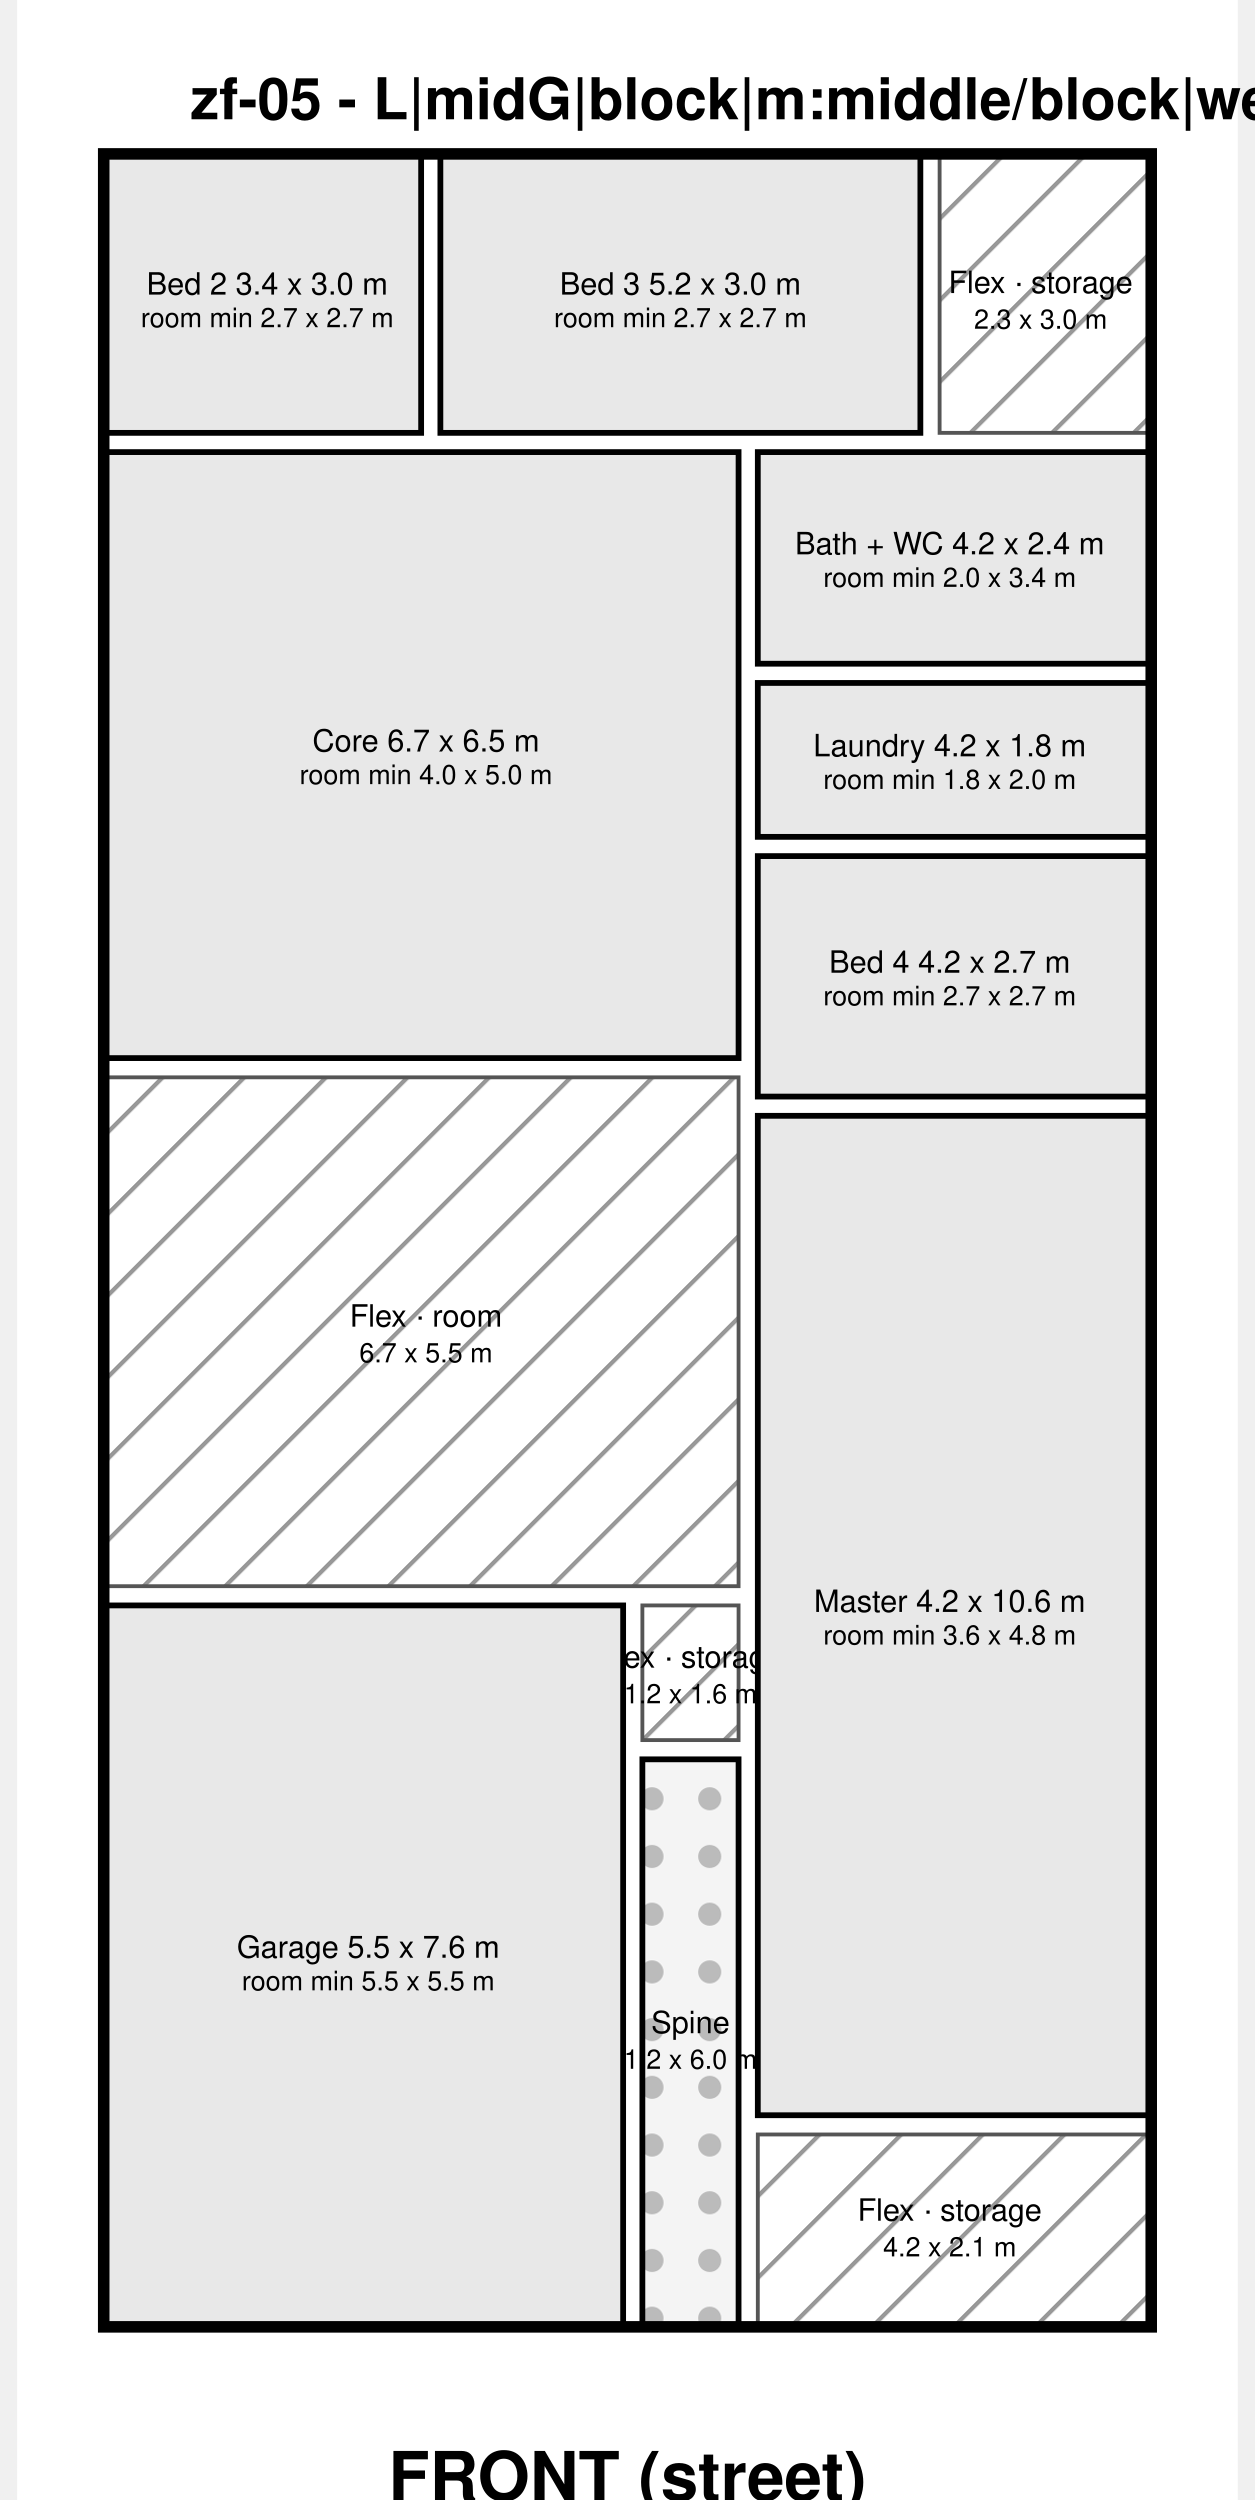
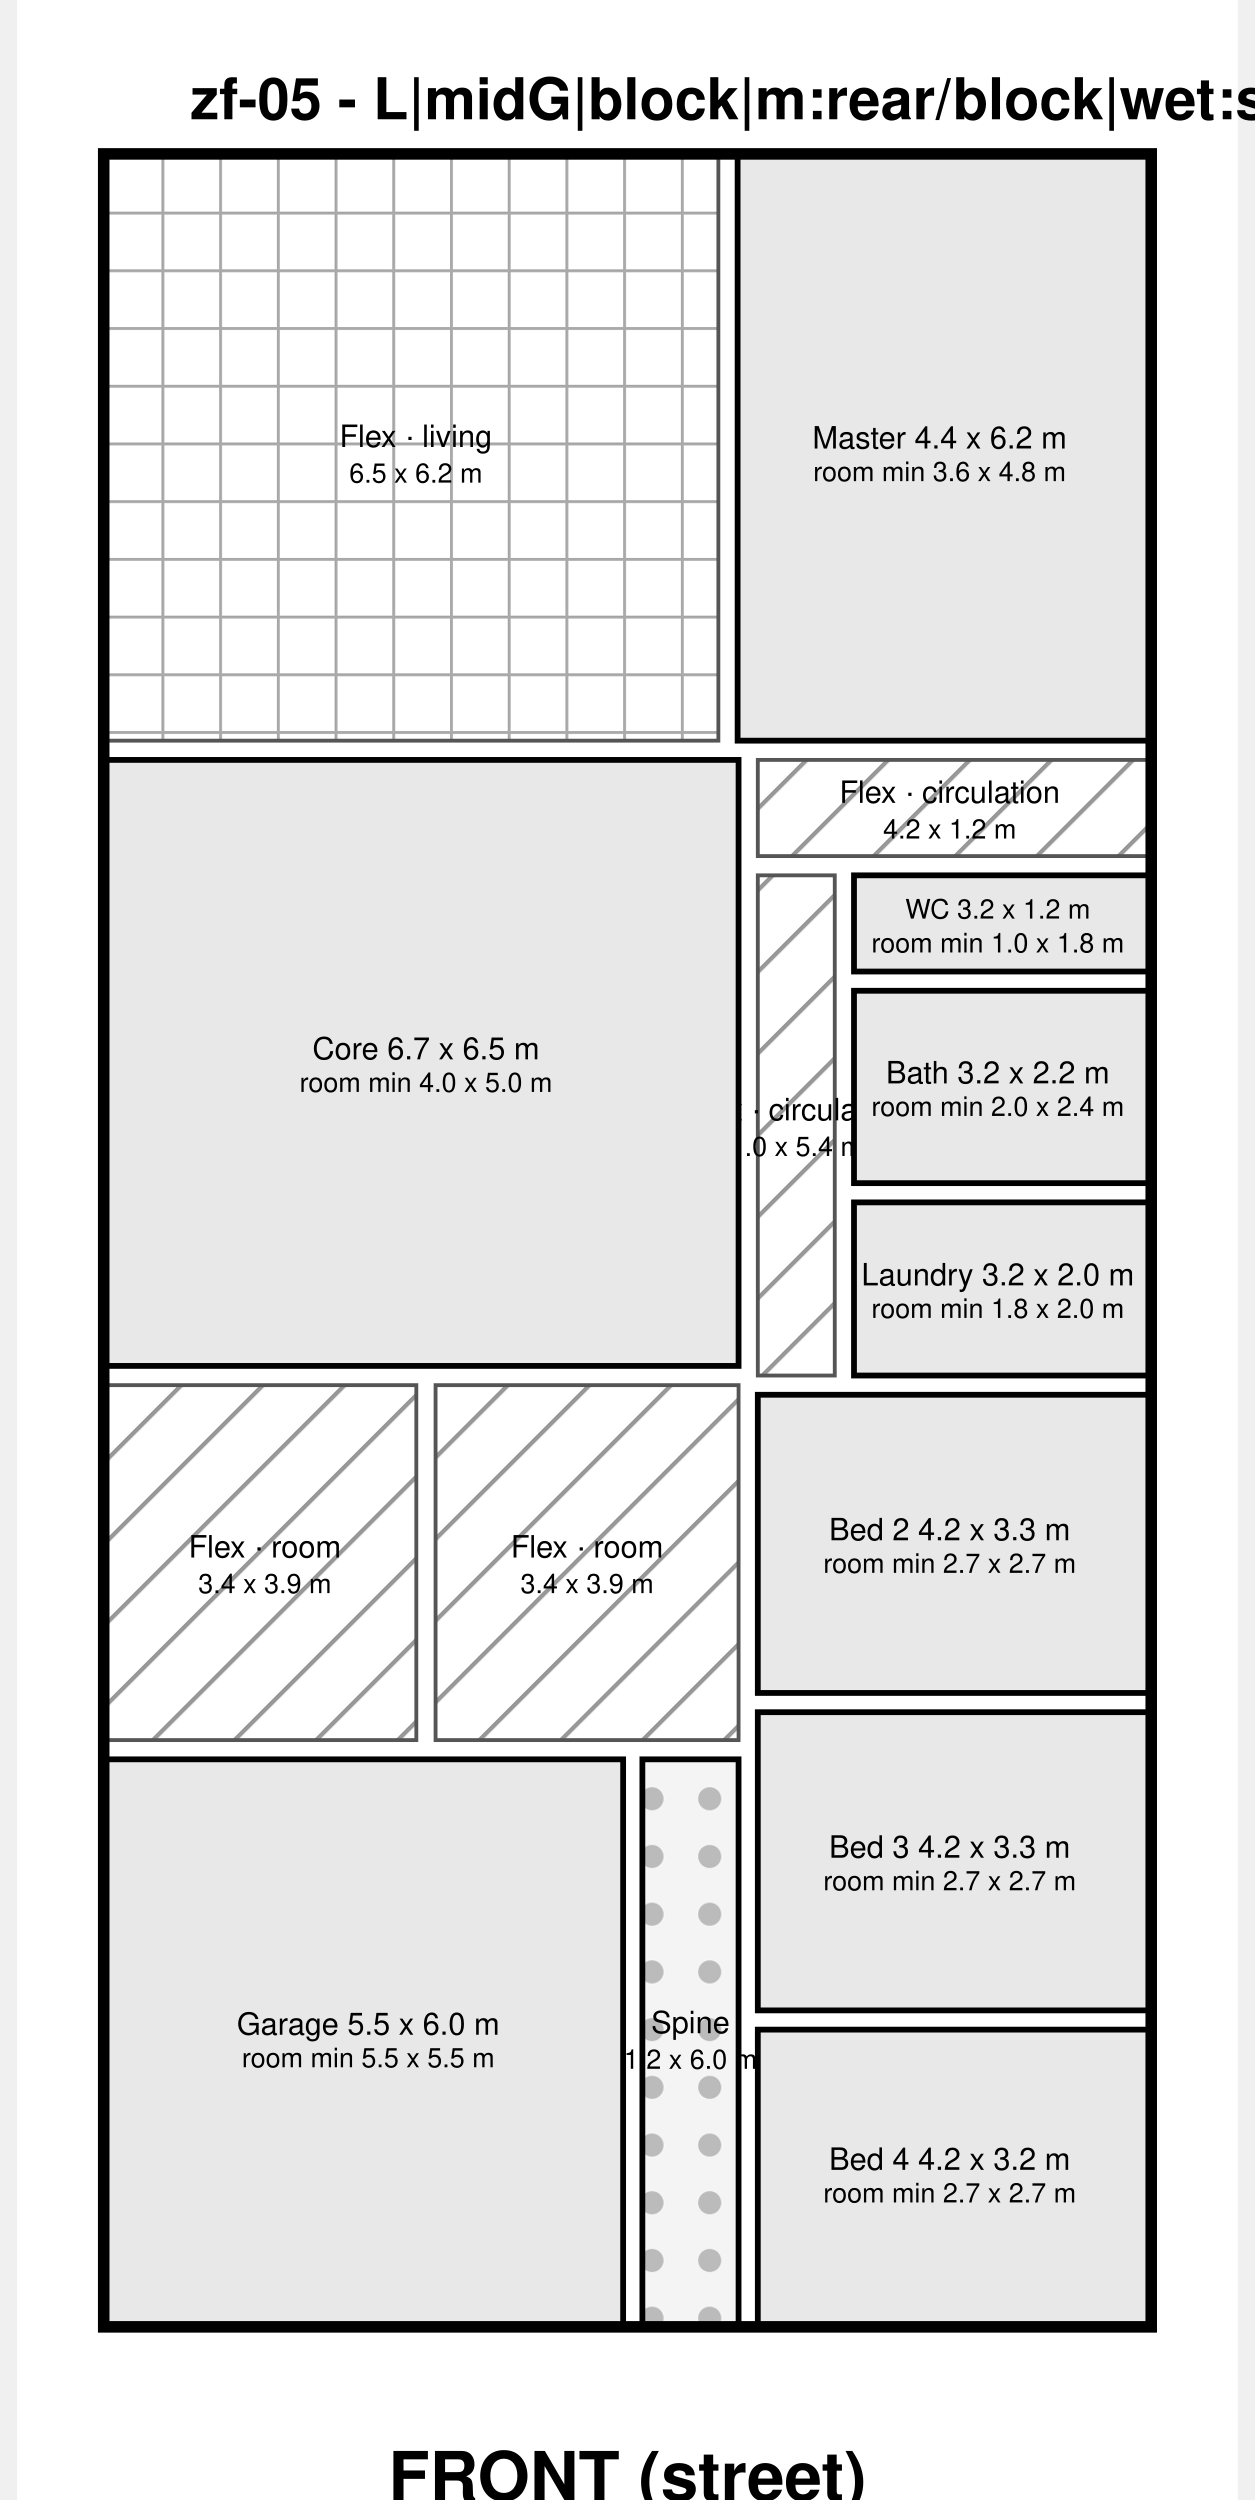
<svg xmlns="http://www.w3.org/2000/svg" width="635" height="1265" viewBox="-900 -1600 12690 25990" font-family="Helvetica, Arial, sans-serif" fill="#000">
  <defs>
    <pattern id="hatch" width="600" height="600" patternUnits="userSpaceOnUse" patternTransform="rotate(45)">
      <rect width="600" height="600" fill="#ffffff" />
      <line x1="0" y1="0" x2="0" y2="600" stroke="#999" stroke-width="90" />
    </pattern>
    <pattern id="hatch2" width="500" height="500" patternUnits="userSpaceOnUse" patternTransform="rotate(-45)">
      <rect width="500" height="500" fill="#ffffff" />
      <line x1="0" y1="0" x2="0" y2="500" stroke="#666" stroke-width="70" />
    </pattern>
    <pattern id="hatch3" width="600" height="600" patternUnits="userSpaceOnUse">
      <rect width="600" height="600" fill="#ffffff" />
      <line x1="0" y1="0" x2="0" y2="600" stroke="#aaa" stroke-width="60" />
      <line x1="0" y1="0" x2="600" y2="0" stroke="#aaa" stroke-width="60" />
    </pattern>
    <pattern id="dots" width="600" height="600" patternUnits="userSpaceOnUse">
      <rect width="600" height="600" fill="#f4f4f4" />
      <circle cx="300" cy="300" r="120" fill="#bbb" />
    </pattern>
  </defs>
  <rect x="-900" y="-1600" width="12690" height="25990" fill="#ffffff" />
-   <text x="900" y="-360" font-size="600" font-weight="bold">zf-05 - L|midG|block|m:middle/block|wet:block|rr:BBF|nofw|v0</text>
+   <text x="900" y="-360" font-size="600" font-weight="bold">zf-05 - L|midG|block|m:rear/block|wet:split|rr:FM|nofw|v2</text>
  <g>
-     <rect x="8690" y="0" width="2200" height="2900" fill="url(#hatch)" stroke="#555" stroke-width="40" />
-     <text x="9740" y="1340" font-size="320" text-anchor="middle" dominant-baseline="middle">Flex · storage</text>
-     <text x="9740" y="1724" font-size="280" text-anchor="middle" dominant-baseline="middle">2.3 x 3.0 m</text>
+     <rect x="0" y="0" width="6390" height="6100" fill="url(#hatch3)" stroke="#555" stroke-width="40" />
+     <text x="3245" y="2940" font-size="320" text-anchor="middle" dominant-baseline="middle">Flex · living</text>
+     <text x="3245" y="3324" font-size="280" text-anchor="middle" dominant-baseline="middle">6.5 x 6.2 m</text>
  </g>
  <g>
-     <rect x="0" y="9600" width="6600" height="5290" fill="url(#hatch)" stroke="#555" stroke-width="40" />
-     <text x="3350" y="12085" font-size="320" text-anchor="middle" dominant-baseline="middle">Flex · room</text>
-     <text x="3350" y="12469" font-size="280" text-anchor="middle" dominant-baseline="middle">6.7 x 5.5 m</text>
+     <rect x="6800" y="6300" width="4090" height="1000" fill="url(#hatch)" stroke="#555" stroke-width="40" />
+     <text x="8795" y="6640" font-size="320" text-anchor="middle" dominant-baseline="middle">Flex · circulation</text>
+     <text x="8795" y="7024" font-size="280" text-anchor="middle" dominant-baseline="middle">4.2 x 1.2 m</text>
  </g>
  <g>
-     <rect x="5600" y="15090" width="1000" height="1400" fill="url(#hatch)" stroke="#555" stroke-width="40" />
-     <text x="6100" y="15630" font-size="320" text-anchor="middle" dominant-baseline="middle">Flex · storage</text>
-     <text x="6100" y="16014" font-size="280" text-anchor="middle" dominant-baseline="middle">1.2 x 1.6 m</text>
+     <rect x="6800" y="7500" width="800" height="5200" fill="url(#hatch)" stroke="#555" stroke-width="40" />
+     <text x="7200" y="9940" font-size="320" text-anchor="middle" dominant-baseline="middle">Flex · circulation</text>
+     <text x="7200" y="10324" font-size="280" text-anchor="middle" dominant-baseline="middle">1.0 x 5.4 m</text>
  </g>
  <g>
-     <rect x="6800" y="20590" width="4090" height="2000" fill="url(#hatch)" stroke="#555" stroke-width="40" />
-     <text x="8795" y="21380" font-size="320" text-anchor="middle" dominant-baseline="middle">Flex · storage</text>
-     <text x="8795" y="21764" font-size="280" text-anchor="middle" dominant-baseline="middle">4.2 x 2.1 m</text>
+     <rect x="0" y="12800" width="3250" height="3690" fill="url(#hatch)" stroke="#555" stroke-width="40" />
+     <text x="1675" y="14485" font-size="320" text-anchor="middle" dominant-baseline="middle">Flex · room</text>
+     <text x="1675" y="14869" font-size="280" text-anchor="middle" dominant-baseline="middle">3.4 x 3.9 m</text>
  </g>
  <g>
-     <rect x="0" y="0" width="3300" height="2900" fill="#e8e8e8" stroke="#000" stroke-width="60" />
-     <text x="1700" y="1356" font-size="320" text-anchor="middle" dominant-baseline="middle">Bed 2 3.4 x 3.0 m</text>
-     <text x="1700" y="1708" font-size="280" text-anchor="middle" dominant-baseline="middle">room min 2.7 x 2.7 m</text>
+     <rect x="3450" y="12800" width="3150" height="3690" fill="url(#hatch)" stroke="#555" stroke-width="40" />
+     <text x="5025" y="14485" font-size="320" text-anchor="middle" dominant-baseline="middle">Flex · room</text>
+     <text x="5025" y="14869" font-size="280" text-anchor="middle" dominant-baseline="middle">3.4 x 3.9 m</text>
  </g>
  <g>
-     <rect x="3500" y="0" width="4990" height="2900" fill="#e8e8e8" stroke="#000" stroke-width="60" />
-     <text x="5995" y="1356" font-size="320" text-anchor="middle" dominant-baseline="middle">Bed 3 5.2 x 3.0 m</text>
-     <text x="5995" y="1708" font-size="280" text-anchor="middle" dominant-baseline="middle">room min 2.7 x 2.7 m</text>
+     <rect x="6590" y="0" width="4300" height="6100" fill="#e8e8e8" stroke="#000" stroke-width="60" />
+     <text x="8690" y="2956" font-size="320" text-anchor="middle" dominant-baseline="middle">Master 4.4 x 6.2 m</text>
+     <text x="8690" y="3308" font-size="280" text-anchor="middle" dominant-baseline="middle">room min 3.6 x 4.8 m</text>
  </g>
  <g>
-     <rect x="0" y="3100" width="6600" height="6300" fill="#e8e8e8" stroke="#000" stroke-width="60" />
-     <text x="3350" y="6106" font-size="320" text-anchor="middle" dominant-baseline="middle">Core 6.7 x 6.5 m</text>
-     <text x="3350" y="6458" font-size="280" text-anchor="middle" dominant-baseline="middle">room min 4.0 x 5.0 m</text>
+     <rect x="0" y="6300" width="6600" height="6300" fill="#e8e8e8" stroke="#000" stroke-width="60" />
+     <text x="3350" y="9306" font-size="320" text-anchor="middle" dominant-baseline="middle">Core 6.7 x 6.5 m</text>
+     <text x="3350" y="9658" font-size="280" text-anchor="middle" dominant-baseline="middle">room min 4.0 x 5.0 m</text>
  </g>
  <g>
-     <rect x="0" y="15090" width="5400" height="7500" fill="#e8e8e8" stroke="#000" stroke-width="60" />
-     <text x="2750" y="18646" font-size="320" text-anchor="middle" dominant-baseline="middle">Garage 5.5 x 7.6 m</text>
-     <text x="2750" y="18998" font-size="280" text-anchor="middle" dominant-baseline="middle">room min 5.5 x 5.5 m</text>
+     <rect x="0" y="16690" width="5400" height="5900" fill="#e8e8e8" stroke="#000" stroke-width="60" />
+     <text x="2750" y="19446" font-size="320" text-anchor="middle" dominant-baseline="middle">Garage 5.5 x 6.0 m</text>
+     <text x="2750" y="19798" font-size="280" text-anchor="middle" dominant-baseline="middle">room min 5.5 x 5.5 m</text>
  </g>
  <g>
-     <rect x="6800" y="3100" width="4090" height="2200" fill="#e8e8e8" stroke="#000" stroke-width="60" />
-     <text x="8795" y="4056" font-size="320" text-anchor="middle" dominant-baseline="middle">Bath + WC 4.2 x 2.4 m</text>
-     <text x="8795" y="4408" font-size="280" text-anchor="middle" dominant-baseline="middle">room min 2.0 x 3.4 m</text>
+     <rect x="7800" y="7500" width="3090" height="1000" fill="#e8e8e8" stroke="#000" stroke-width="60" />
+     <text x="9295" y="7856" font-size="280" text-anchor="middle" dominant-baseline="middle">WC 3.2 x 1.2 m</text>
+     <text x="9295" y="8208" font-size="280" text-anchor="middle" dominant-baseline="middle">room min 1.0 x 1.8 m</text>
  </g>
  <g>
-     <rect x="6800" y="5500" width="4090" height="1600" fill="#e8e8e8" stroke="#000" stroke-width="60" />
-     <text x="8795" y="6156" font-size="320" text-anchor="middle" dominant-baseline="middle">Laundry 4.2 x 1.8 m</text>
-     <text x="8795" y="6508" font-size="280" text-anchor="middle" dominant-baseline="middle">room min 1.8 x 2.0 m</text>
+     <rect x="7800" y="8700" width="3090" height="2000" fill="#e8e8e8" stroke="#000" stroke-width="60" />
+     <text x="9295" y="9556" font-size="320" text-anchor="middle" dominant-baseline="middle">Bath 3.2 x 2.2 m</text>
+     <text x="9295" y="9908" font-size="280" text-anchor="middle" dominant-baseline="middle">room min 2.0 x 2.4 m</text>
  </g>
  <g>
-     <rect x="6800" y="7300" width="4090" height="2500" fill="#e8e8e8" stroke="#000" stroke-width="60" />
-     <text x="8795" y="8406" font-size="320" text-anchor="middle" dominant-baseline="middle">Bed 4 4.2 x 2.7 m</text>
-     <text x="8795" y="8758" font-size="280" text-anchor="middle" dominant-baseline="middle">room min 2.7 x 2.7 m</text>
+     <rect x="7800" y="10900" width="3090" height="1800" fill="#e8e8e8" stroke="#000" stroke-width="60" />
+     <text x="9295" y="11656" font-size="320" text-anchor="middle" dominant-baseline="middle">Laundry 3.2 x 2.0 m</text>
+     <text x="9295" y="12008" font-size="280" text-anchor="middle" dominant-baseline="middle">room min 1.8 x 2.0 m</text>
  </g>
  <g>
-     <rect x="6800" y="10000" width="4090" height="10390" fill="#e8e8e8" stroke="#000" stroke-width="60" />
-     <text x="8795" y="15051" font-size="320" text-anchor="middle" dominant-baseline="middle">Master 4.2 x 10.6 m</text>
-     <text x="8795" y="15403" font-size="280" text-anchor="middle" dominant-baseline="middle">room min 3.6 x 4.8 m</text>
+     <rect x="6800" y="12900" width="4090" height="3100" fill="#e8e8e8" stroke="#000" stroke-width="60" />
+     <text x="8795" y="14306" font-size="320" text-anchor="middle" dominant-baseline="middle">Bed 2 4.2 x 3.3 m</text>
+     <text x="8795" y="14658" font-size="280" text-anchor="middle" dominant-baseline="middle">room min 2.7 x 2.7 m</text>
+   </g>
+   <g>
+     <rect x="6800" y="16200" width="4090" height="3100" fill="#e8e8e8" stroke="#000" stroke-width="60" />
+     <text x="8795" y="17606" font-size="320" text-anchor="middle" dominant-baseline="middle">Bed 3 4.2 x 3.3 m</text>
+     <text x="8795" y="17958" font-size="280" text-anchor="middle" dominant-baseline="middle">room min 2.7 x 2.7 m</text>
+   </g>
+   <g>
+     <rect x="6800" y="19500" width="4090" height="3090" fill="#e8e8e8" stroke="#000" stroke-width="60" />
+     <text x="8795" y="20851" font-size="320" text-anchor="middle" dominant-baseline="middle">Bed 4 4.2 x 3.2 m</text>
+     <text x="8795" y="21203" font-size="280" text-anchor="middle" dominant-baseline="middle">room min 2.7 x 2.7 m</text>
  </g>
  <g>
    <rect x="5600" y="16690" width="1000" height="5900" fill="url(#dots)" stroke="#000" stroke-width="60" />
    <text x="6100" y="19430" font-size="320" text-anchor="middle" dominant-baseline="middle">Spine</text>
    <text x="6100" y="19814" font-size="280" text-anchor="middle" dominant-baseline="middle">1.2 x 6.0 m</text>
  </g>
  <rect x="0" y="0" width="10890" height="22590" fill="none" stroke="#000" stroke-width="120" />
  <text x="5445" y="24390" font-size="700" text-anchor="middle" font-weight="bold">FRONT (street)</text>
</svg>
